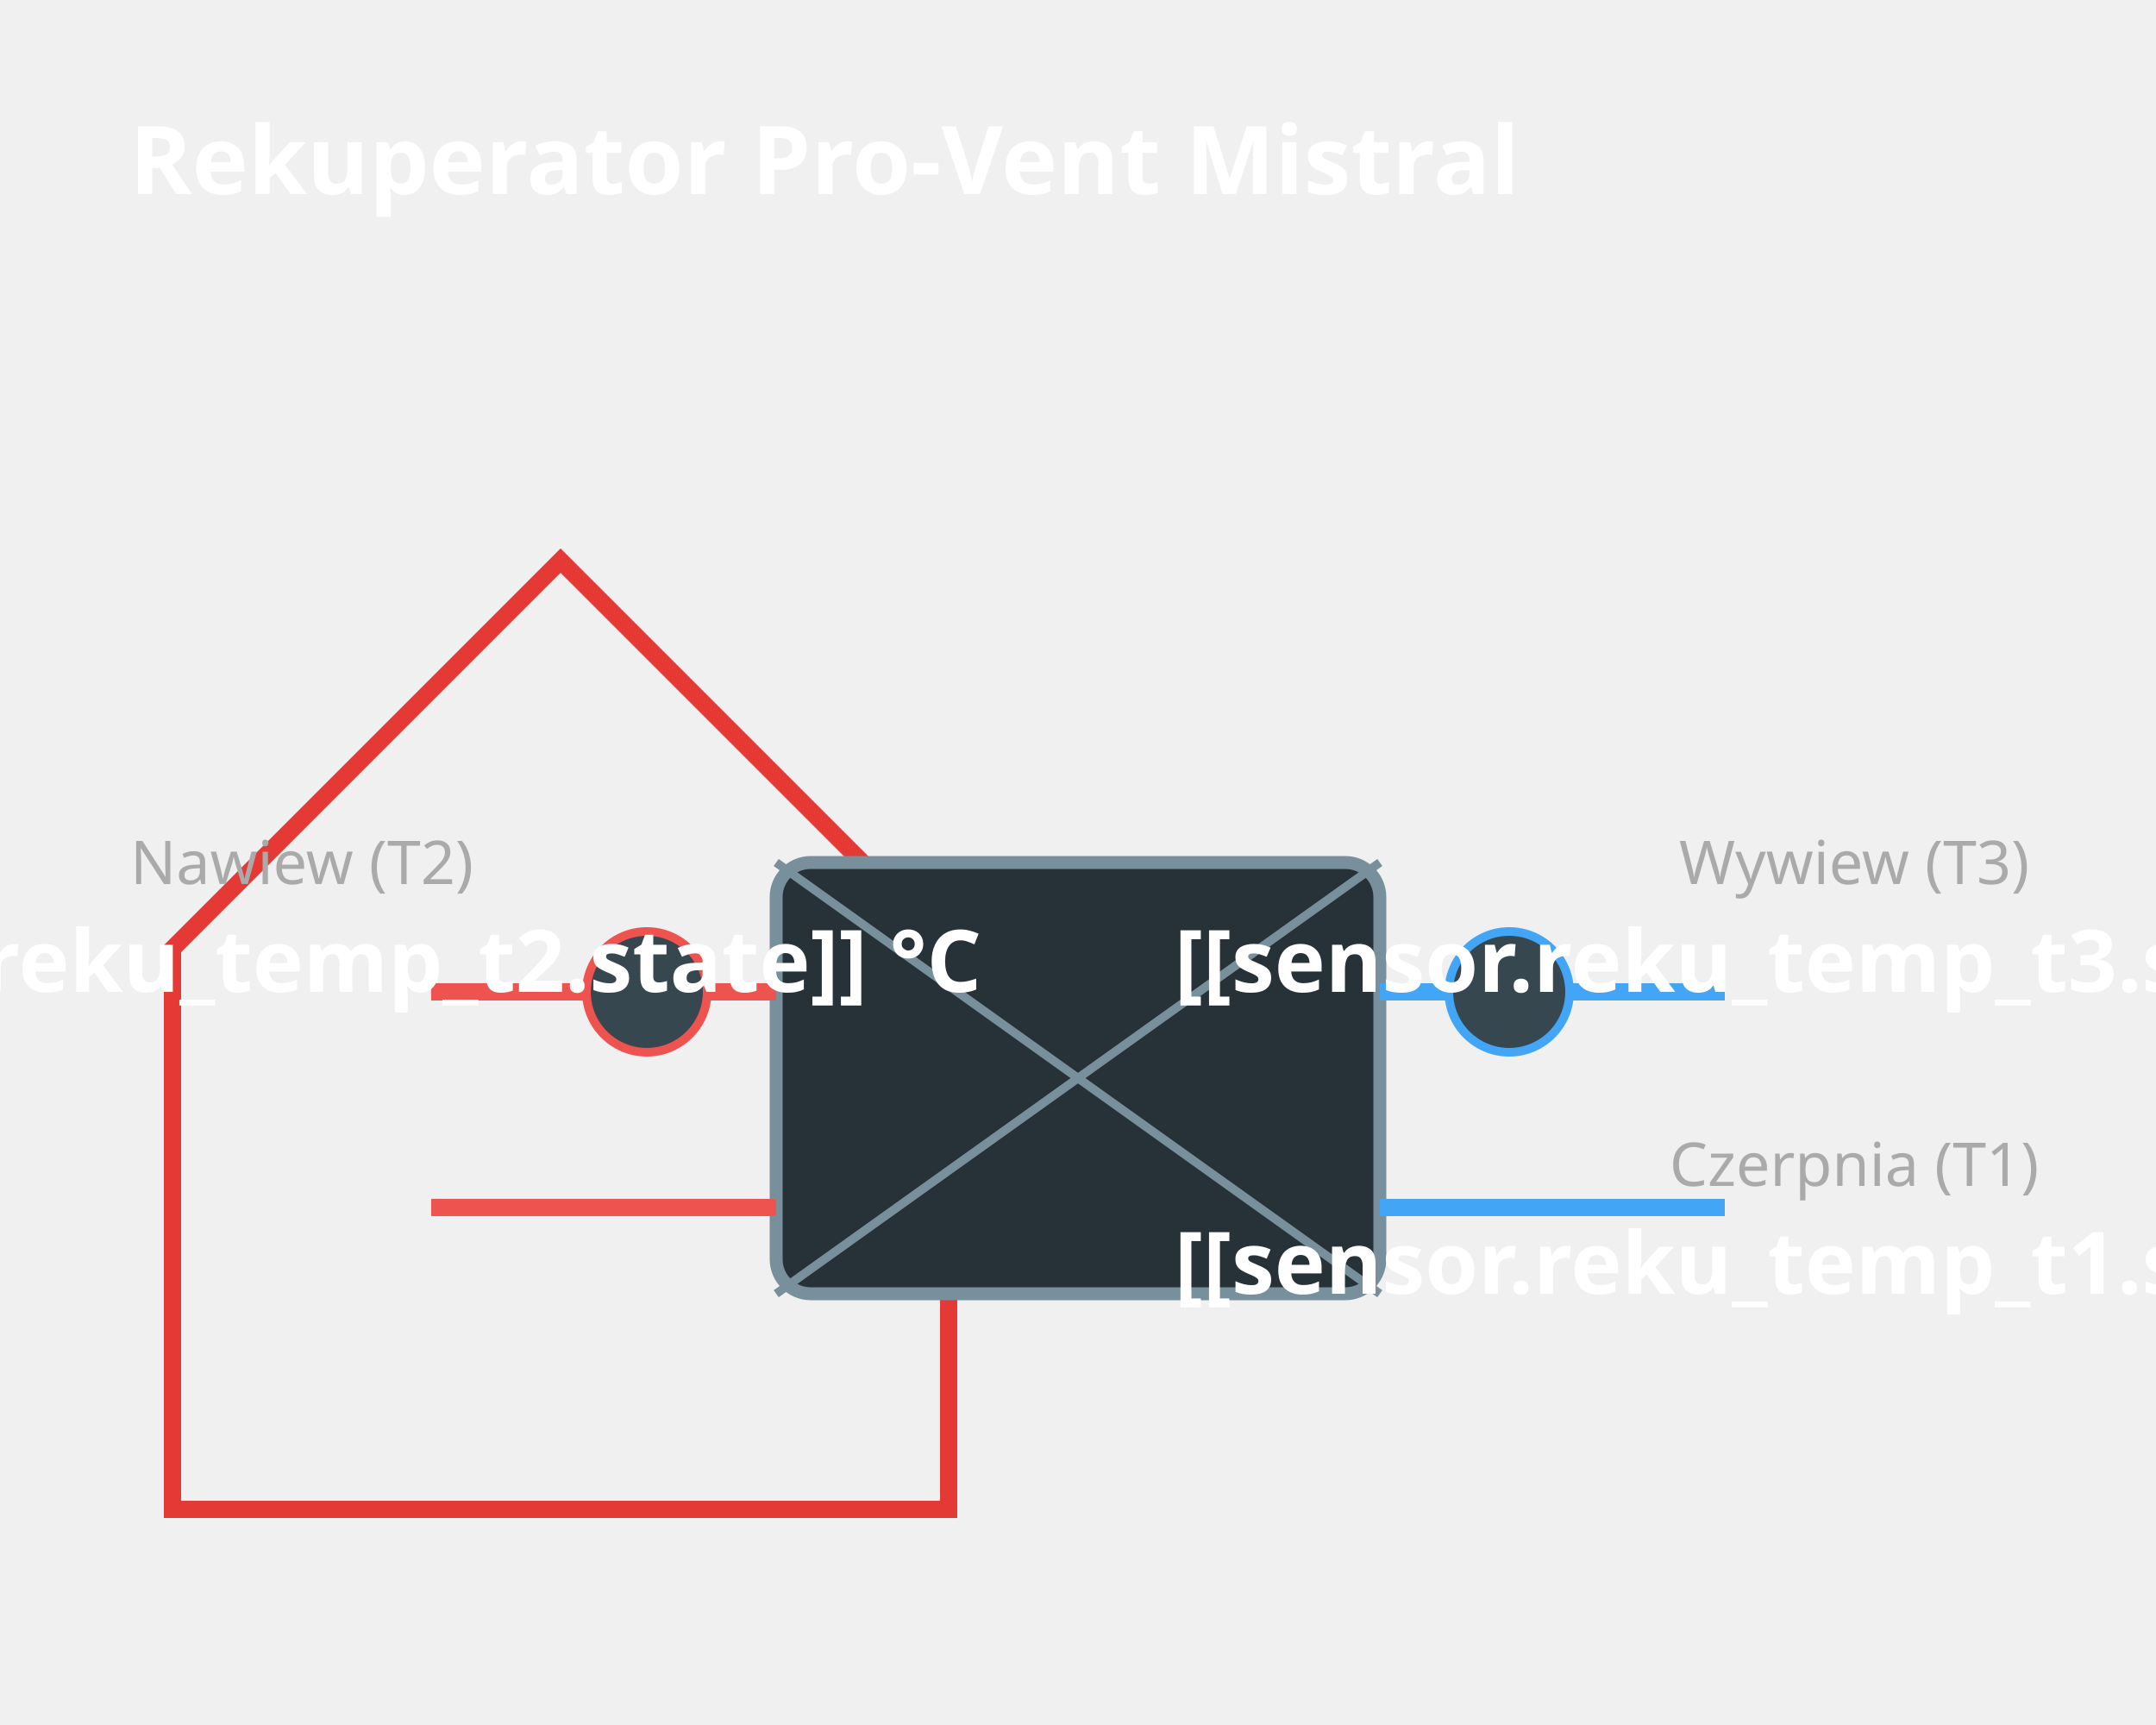
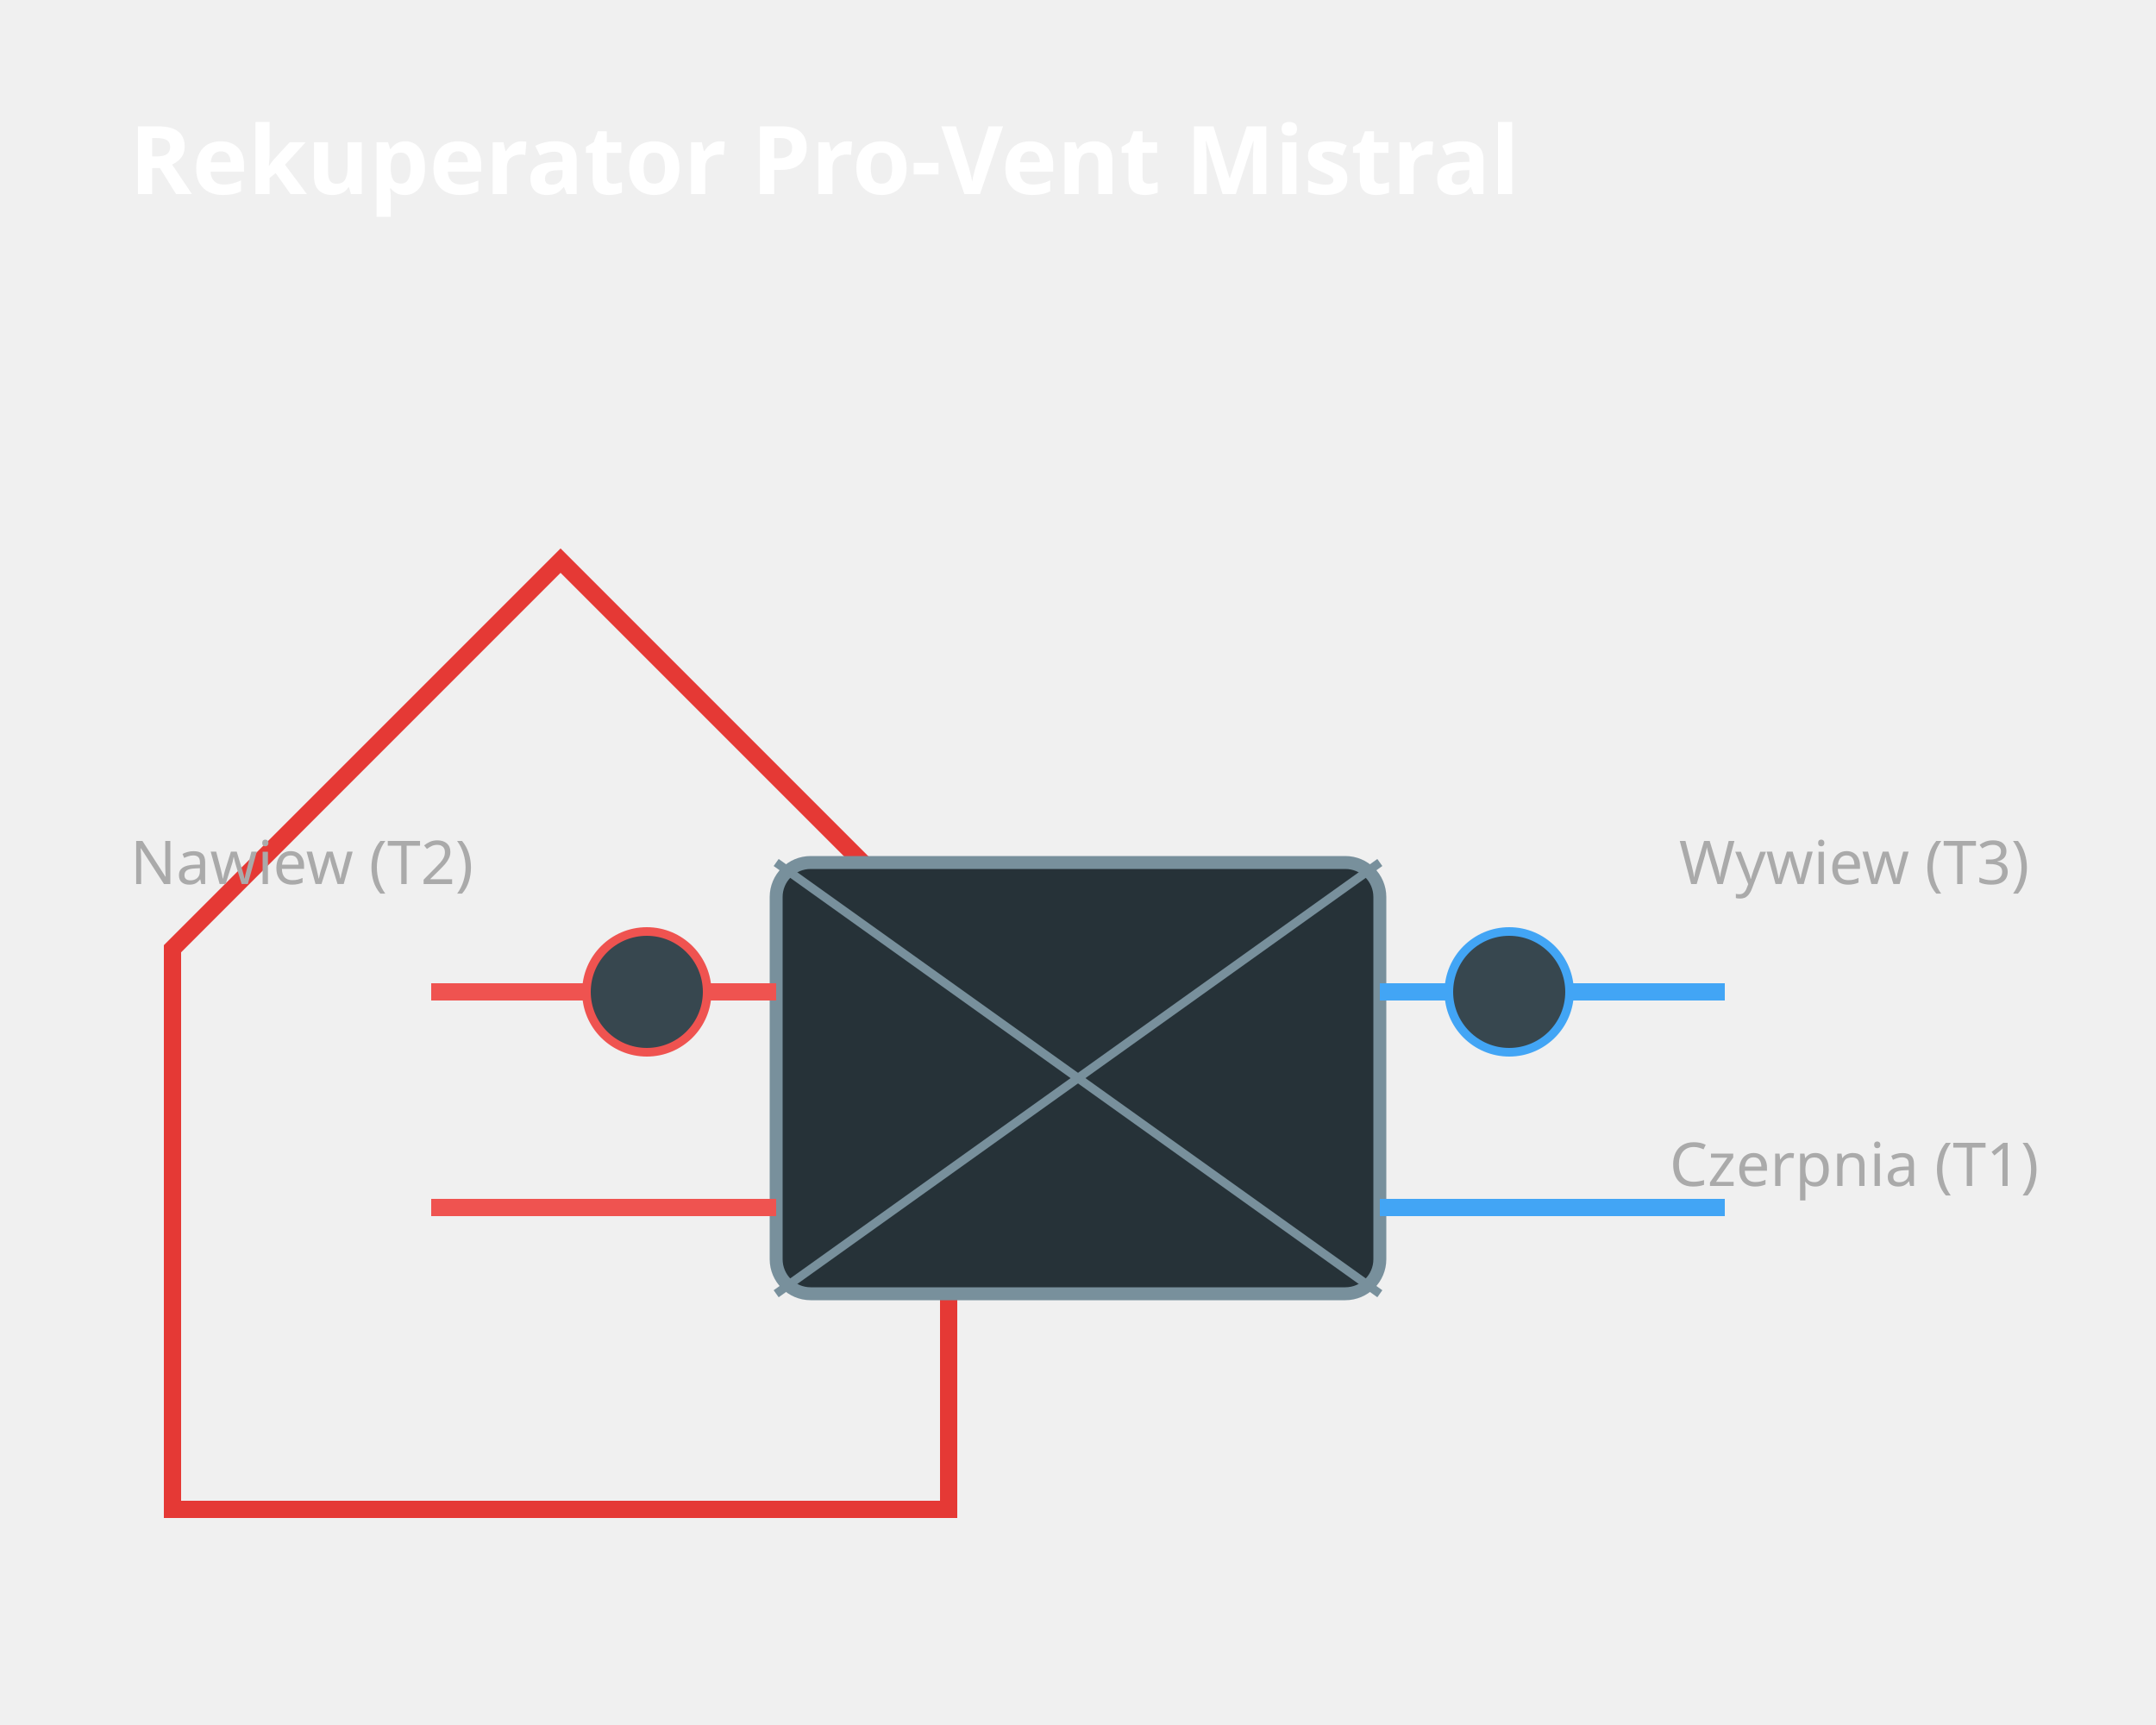
<svg xmlns="http://www.w3.org/2000/svg" viewBox="0 0 500 400" width="100%" height="100%" style="background-color: #1a1a1a; font-family: sans-serif;">
  <style>
    .label { fill: #aaaaaa; font-size: 14px; text-anchor: middle; }
    .val { fill: #ffffff; font-size: 20px; font-weight: bold; text-anchor: middle; }
    .title { fill: #ffffff; font-size: 22px; font-weight: bold; }
    .st-red { stroke: #ef5350; stroke-width: 4; fill: none; }
    .st-blue { stroke: #42a5f5; stroke-width: 4; fill: none; }
    .st-house { stroke: #e53935; stroke-width: 4; fill: none; }
    .st-box { stroke: #78909c; stroke-width: 3; fill: #263238; }
  </style>
  <text x="30" y="45" class="title">Rekuperator Pro-Vent Mistral</text>
  <path d="M 40 220 L 130 130 L 220 220 L 220 350 L 40 350 Z" class="st-house" />
  <rect x="180" y="200" width="140" height="100" rx="8" class="st-box" />
  <line x1="180" y1="200" x2="320" y2="300" stroke="#78909c" stroke-width="2" />
  <line x1="180" y1="300" x2="320" y2="200" stroke="#78909c" stroke-width="2" />
  <path d="M 100 280 L 180 280" class="st-red" />
  <path d="M 180 230 L 100 230" class="st-red" />
  <path d="M 320 230 L 400 230" class="st-blue" />
  <path d="M 400 280 L 320 280" class="st-blue" />
  <circle cx="150" cy="230" r="14" fill="#37474f" stroke="#ef5350" stroke-width="2" />
  <circle cx="350" cy="230" r="14" fill="#37474f" stroke="#42a5f5" stroke-width="2" />
  <text x="430" y="275" class="label">Czerpnia (T1)</text>
-   <text x="430" y="300" class="val" fill="#42a5f5">[[sensor.reku_temp_t1.state]] °C</text>
  <text x="70" y="205" class="label">Nawiew (T2)</text>
-   <text x="70" y="230" class="val" fill="#ef5350">[[sensor.reku_temp_t2.state]] °C</text>
  <text x="430" y="205" class="label">Wywiew (T3)</text>
-   <text x="430" y="230" class="val" fill="#81c784">[[sensor.reku_temp_t3.state]] °C</text>
</svg>
